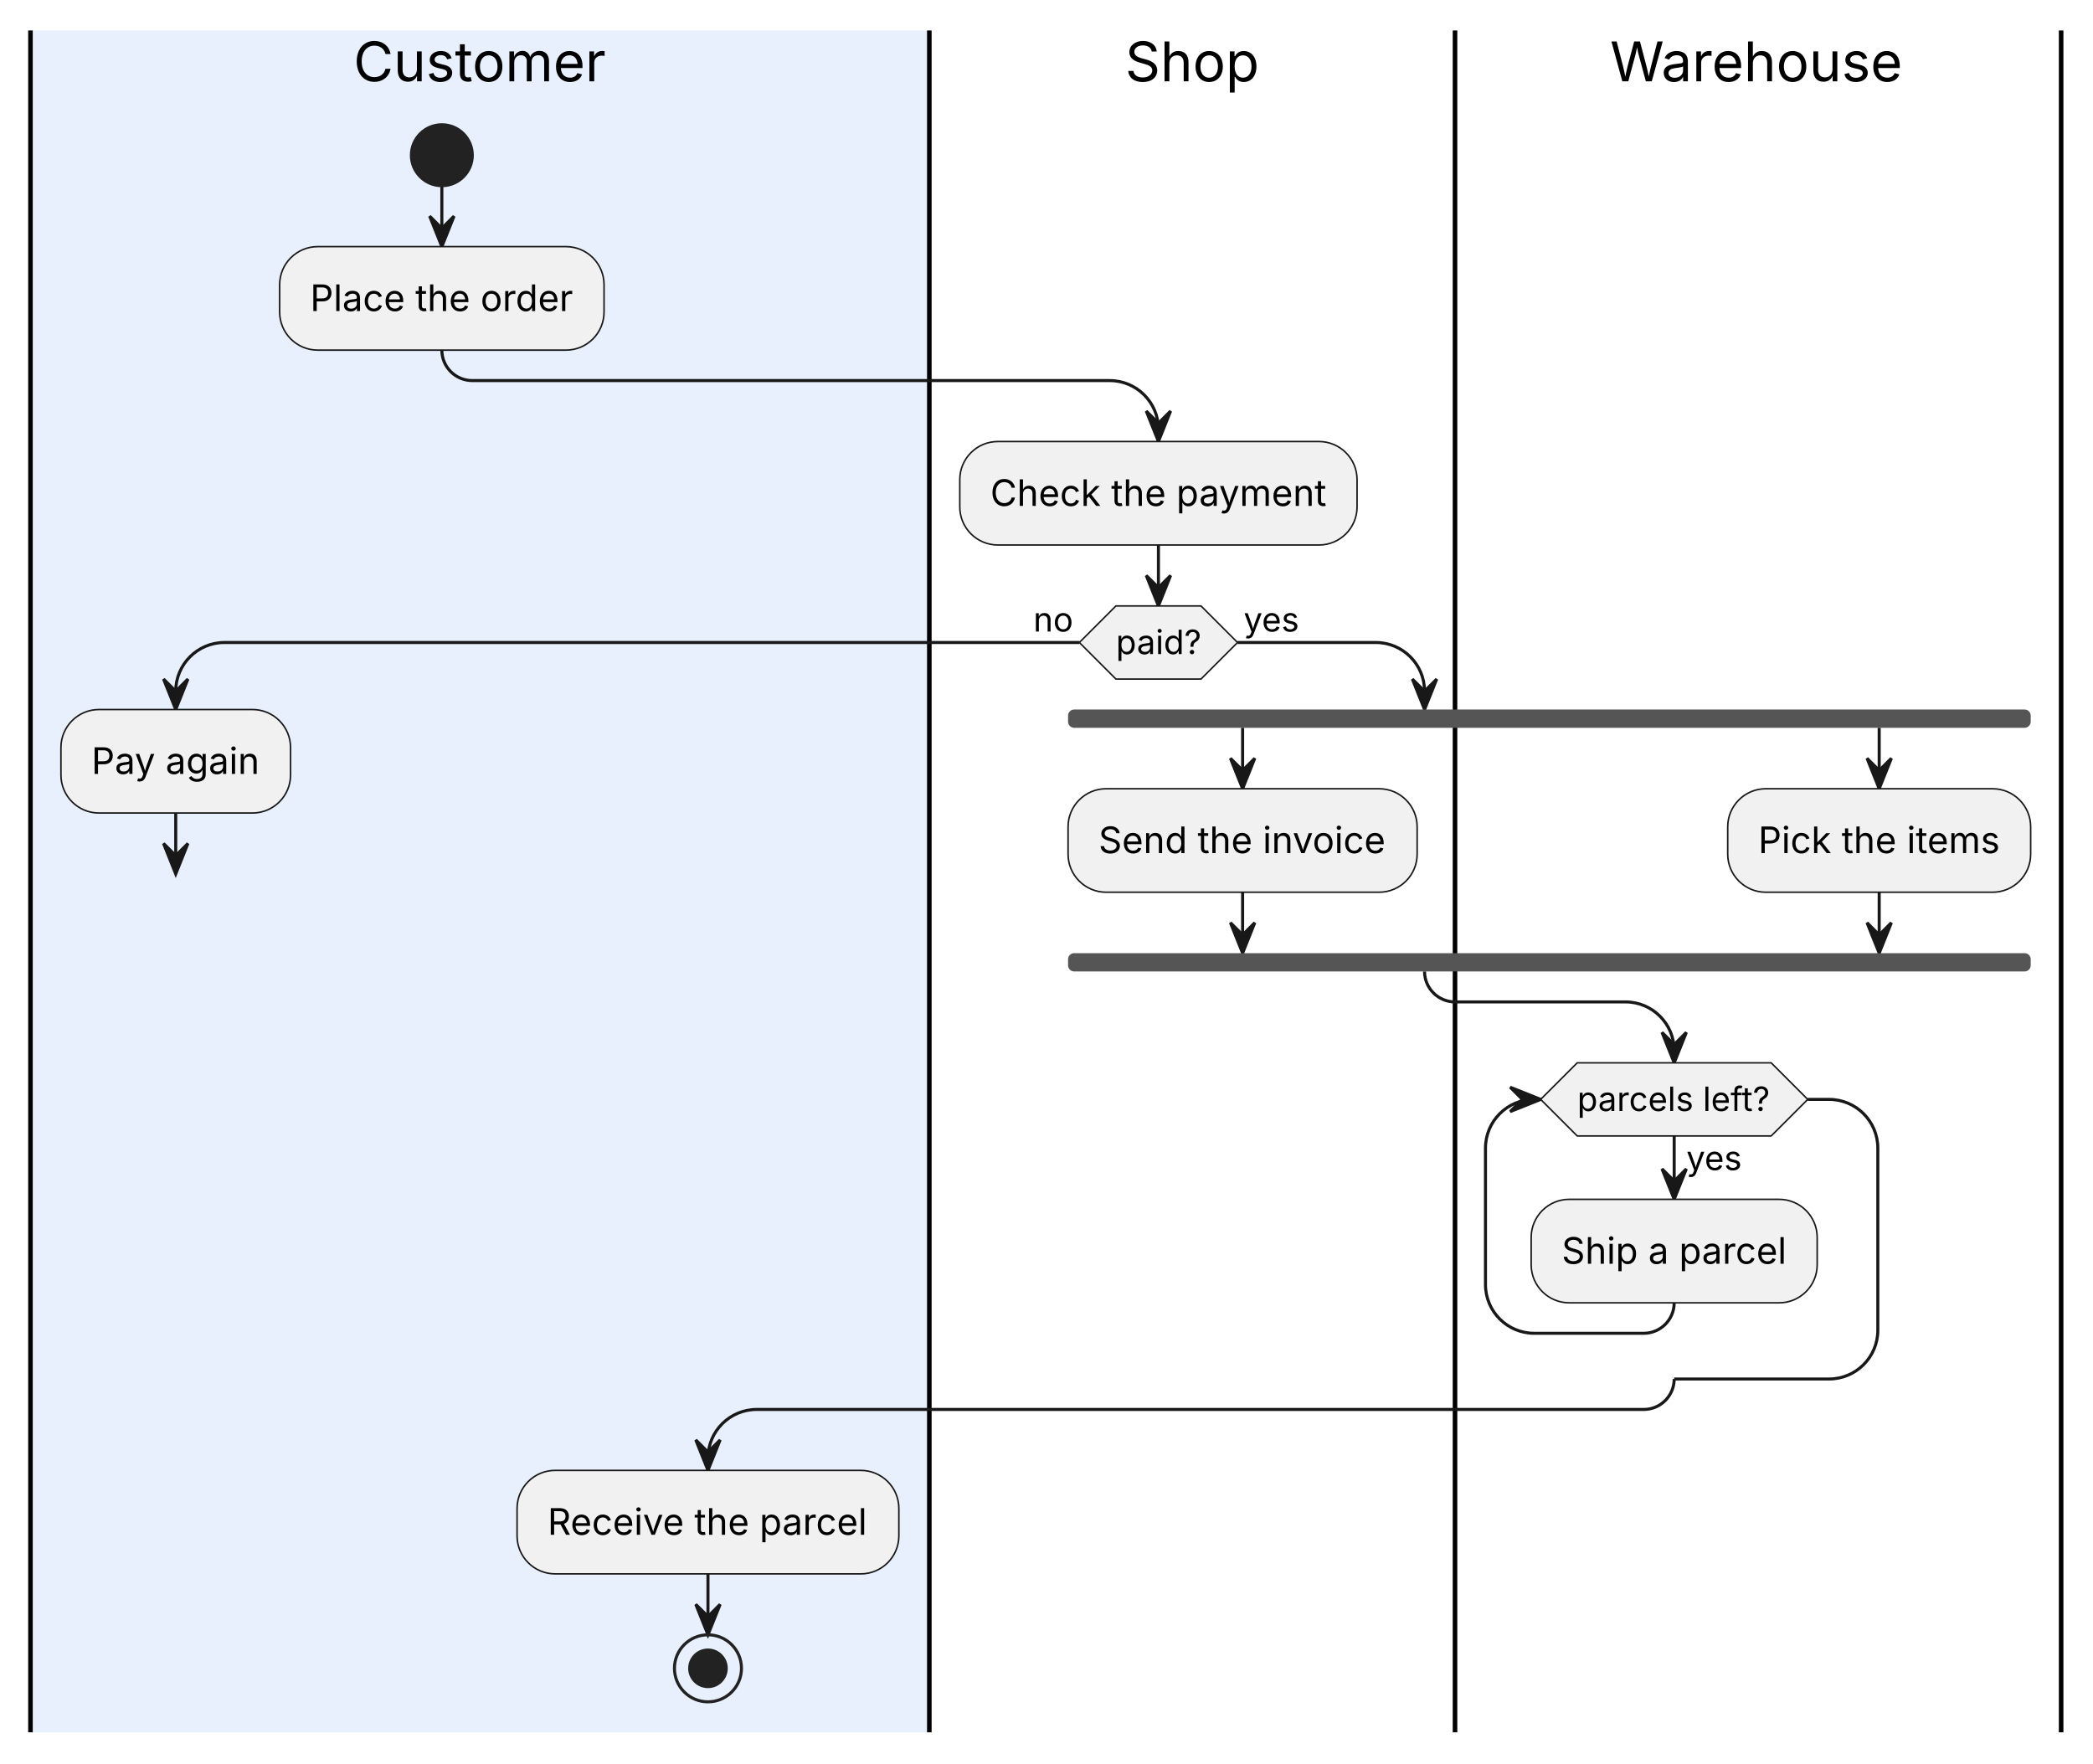
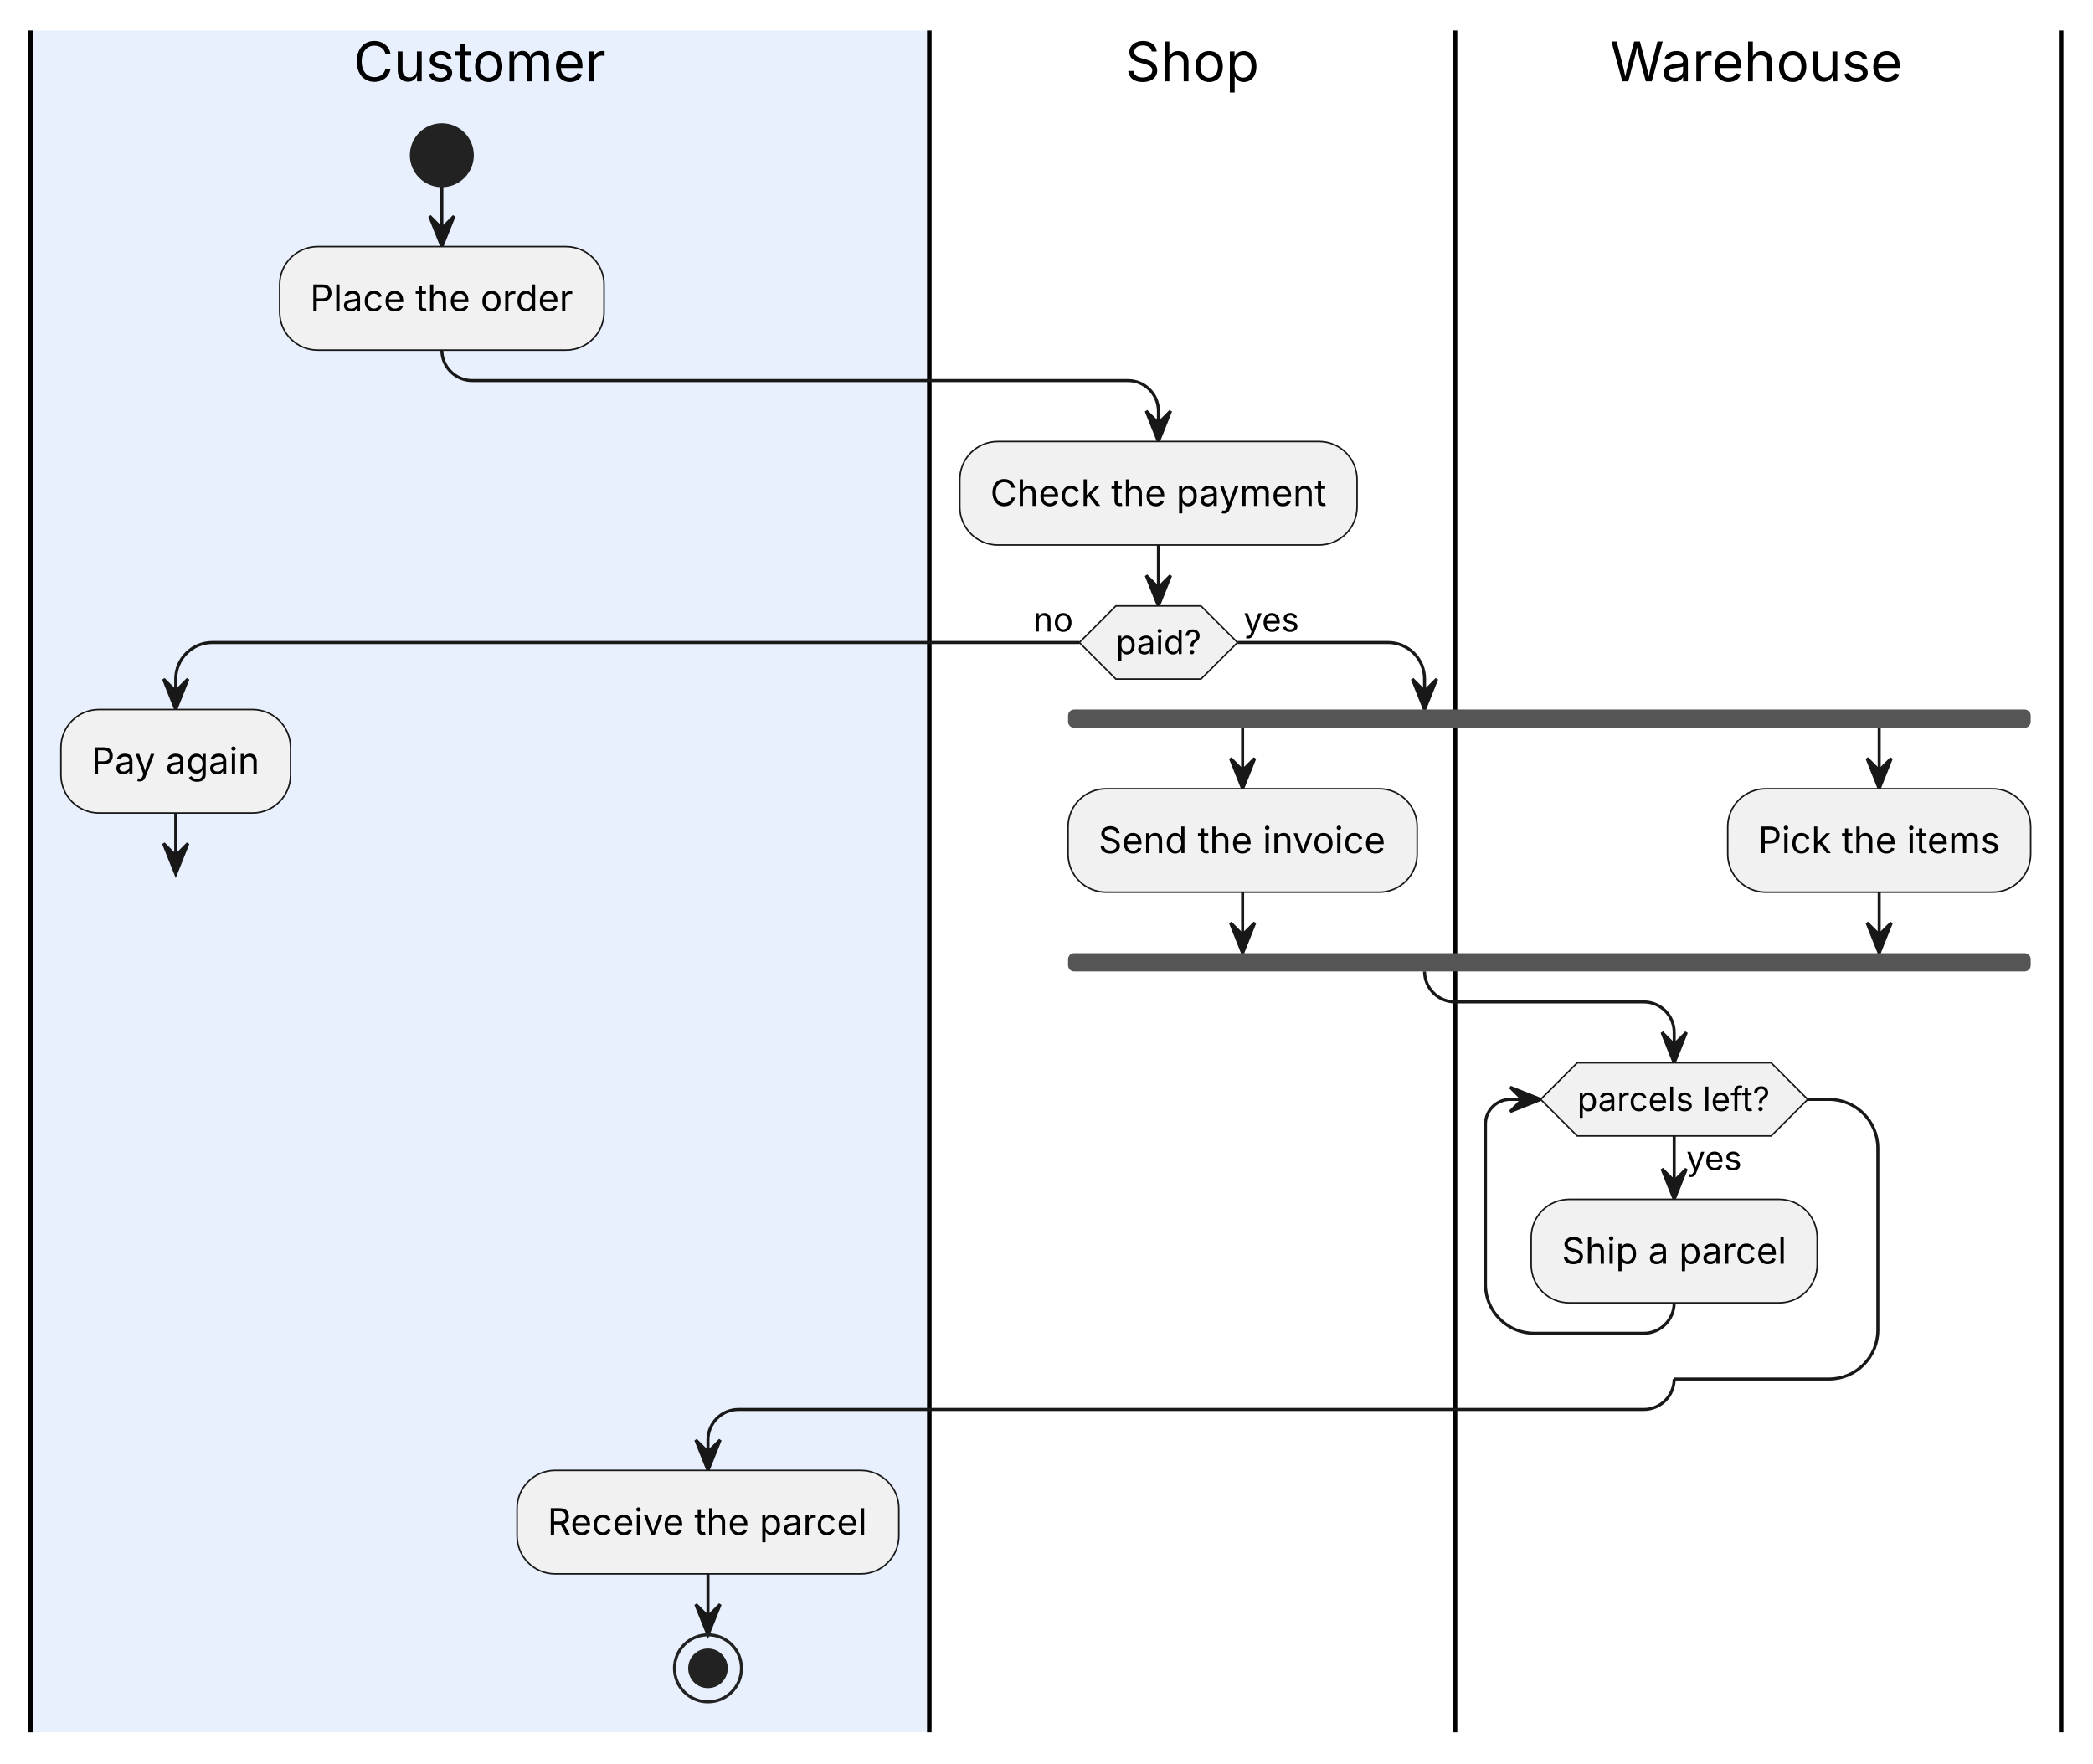
<svg xmlns="http://www.w3.org/2000/svg" width="687" height="579" viewBox="0 0 687 579">
  <g transform="translate(10,10)">
    <g>
      <rect x="0" y="0" width="295.04" height="558.6" fill="#E8F0FE" />
    </g>
    <g>
      <line x1="0" y1="0" x2="0" y2="558.6" fill="none" stroke="#000000" stroke-width="1.5" />
      <line x1="295.04" y1="0" x2="295.04" y2="558.6" fill="none" stroke="#000000" stroke-width="1.5" />
      <line x1="467.59" y1="0" x2="467.59" y2="558.6" fill="none" stroke="#000000" stroke-width="1.5" />
      <line x1="666.54" y1="0" x2="666.54" y2="558.6" fill="none" stroke="#000000" stroke-width="1.5" />
    </g>
    <g id="lines">
      <polyline points="135.03,50.95 135.03,70.95" fill="none" stroke="#181818" stroke-width="1" />
      <polygon points="131.03,60.95 135.03,70.95 139.03,60.95 135.03,64.95" fill="#181818" stroke="#181818" stroke-width="1" />
-       <path d="M135.03,104.92 L135.03,104.92 C135.03,110.44 139.51,114.92 145.03,114.92 L354.24,114.92 C363.08,114.92 370.24,122.08 370.24,130.92 L370.24,134.92" fill="none" stroke="#181818" stroke-width="1" />
+       <path d="M135.03,104.92 L135.03,104.92 C135.03,110.44 139.51,114.92 145.03,114.92 L360.24,114.92 C365.76,114.92 370.24,119.4 370.24,124.92 L370.24,134.92" fill="none" stroke="#181818" stroke-width="1" />
      <polygon points="366.24,124.92 370.24,134.92 374.24,124.92 370.24,128.92" fill="#181818" stroke="#181818" stroke-width="1" />
      <polyline points="370.24,168.89 370.24,188.89" fill="none" stroke="#181818" stroke-width="1" />
      <polygon points="366.24,178.89 370.24,188.89 374.24,178.89 370.24,182.89" fill="#181818" stroke="#181818" stroke-width="1" />
-       <path d="M344.28,200.89 L63.68,200.89 C54.85,200.89 47.68,208.05 47.68,216.89 L47.68,222.89" fill="none" stroke="#181818" stroke-width="1" />
+       <path d="M344.28,200.89 L59.68,200.89 C53.06,200.89 47.68,206.26 47.68,212.89 L47.68,222.89" fill="none" stroke="#181818" stroke-width="1" />
      <polygon points="43.68,212.89 47.68,222.89 51.68,212.89 47.68,216.89" fill="#181818" stroke="#181818" stroke-width="1" />
-       <path d="M396.21,200.89 L441.59,200.89 C450.43,200.89 457.59,208.05 457.59,216.89 L457.59,222.89" fill="none" stroke="#181818" stroke-width="1" />
+       <path d="M396.21,200.89 L445.59,200.89 C452.22,200.89 457.59,206.26 457.59,212.89 L457.59,222.89" fill="none" stroke="#181818" stroke-width="1" />
      <polygon points="453.59,212.89 457.59,222.89 461.59,212.89 457.59,216.89" fill="#181818" stroke="#181818" stroke-width="1" />
      <polyline points="47.68,256.86 47.68,276.86" fill="none" stroke="#181818" stroke-width="1" />
      <polygon points="43.68,266.86 47.68,276.86 51.68,266.86 47.68,270.86" fill="#181818" stroke="#181818" stroke-width="1" />
      <polyline points="397.87,228.89 397.87,248.89" fill="none" stroke="#181818" stroke-width="1" />
      <polygon points="393.87,238.89 397.87,248.89 401.87,238.89 397.87,242.89" fill="#181818" stroke="#181818" stroke-width="1" />
      <polyline points="606.82,228.89 606.82,248.89" fill="none" stroke="#181818" stroke-width="1" />
      <polygon points="602.82,238.89 606.82,248.89 610.82,238.89 606.82,242.89" fill="#181818" stroke="#181818" stroke-width="1" />
      <polyline points="397.87,282.86 397.87,302.86" fill="none" stroke="#181818" stroke-width="1" />
      <polygon points="393.87,292.86 397.87,302.86 401.87,292.86 397.87,296.86" fill="#181818" stroke="#181818" stroke-width="1" />
      <polyline points="606.82,282.86 606.82,302.86" fill="none" stroke="#181818" stroke-width="1" />
      <polygon points="602.82,292.86 606.82,302.86 610.82,292.86 606.82,296.86" fill="#181818" stroke="#181818" stroke-width="1" />
-       <path d="M457.59,308.86 L457.59,308.86 C457.59,314.38 462.07,318.86 467.59,318.86 L523.53,318.86 C532.37,318.86 539.53,326.02 539.53,334.86 L539.53,338.86" fill="none" stroke="#181818" stroke-width="1" />
+       <path d="M457.59,308.86 L457.59,308.86 C457.59,314.38 462.07,318.86 467.59,318.86 L529.53,318.86 C535.05,318.86 539.53,323.33 539.53,328.86 L539.53,338.86" fill="none" stroke="#181818" stroke-width="1" />
      <polygon points="535.53,328.86 539.53,338.86 543.53,328.86 539.53,332.86" fill="#181818" stroke="#181818" stroke-width="1" />
      <polyline points="539.53,362.86 539.53,383.66" fill="none" stroke="#181818" stroke-width="1" />
      <polygon points="535.53,373.66 539.53,383.66 543.53,373.66 539.53,377.66" fill="#181818" stroke="#181818" stroke-width="1" />
-       <path d="M539.53,417.63 L539.53,417.63 C539.53,423.15 535.05,427.63 529.53,427.63 L493.59,427.63 C484.75,427.63 477.59,420.46 477.59,411.63 L477.59,366.86 C477.59,358.02 484.75,350.86 493.59,350.86 L495.7,350.86" fill="none" stroke="#181818" stroke-width="1" />
+       <path d="M539.53,417.63 L539.53,417.63 C539.53,423.15 535.05,427.63 529.53,427.63 L493.59,427.63 C484.75,427.63 477.59,420.46 477.59,411.63 L477.59,358.96 C477.59,354.49 481.22,350.86 485.7,350.86 L495.7,350.86" fill="none" stroke="#181818" stroke-width="1" />
      <polygon points="485.7,354.86 495.7,350.86 485.7,346.86 489.7,350.86" fill="#181818" stroke="#181818" stroke-width="1" />
      <path d="M583.37,350.86 L590.37,350.86 C599.2,350.86 606.37,358.02 606.37,366.86 L606.37,426.63 C606.37,435.46 599.2,442.63 590.37,442.63 L539.53,442.63" fill="none" stroke="#181818" stroke-width="1" />
-       <path d="M539.53,442.63 L539.53,442.63 C539.53,448.15 535.05,452.63 529.53,452.63 L238.38,452.63 C229.54,452.63 222.38,459.79 222.38,468.63 L222.38,472.63" fill="none" stroke="#181818" stroke-width="1" />
+       <path d="M539.53,442.63 L539.53,442.63 C539.53,448.15 535.05,452.63 529.53,452.63 L232.38,452.63 C226.86,452.63 222.38,457.11 222.38,462.63 L222.38,472.63" fill="none" stroke="#181818" stroke-width="1" />
      <polygon points="218.38,462.63 222.38,472.63 226.38,462.63 222.38,466.63" fill="#181818" stroke="#181818" stroke-width="1" />
      <polyline points="222.38,506.6 222.38,526.6" fill="none" stroke="#181818" stroke-width="1" />
      <polygon points="218.38,516.6 222.38,526.6 226.38,516.6 222.38,520.6" fill="#181818" stroke="#181818" stroke-width="1" />
    </g>
    <g>
      <text font-family="Inter, Arial, Liberation Sans, Arimo, Helvetica, Nimbus Sans, sans-serif" xml:space="preserve">
        <tspan x="106.02" y="16.7" font-size="18" fill="#000000" textLength="83" lengthAdjust="spacing">Customer</tspan>
      </text>
      <text font-family="Inter, Arial, Liberation Sans, Arimo, Helvetica, Nimbus Sans, sans-serif" xml:space="preserve">
        <tspan x="359.31" y="16.7" font-size="18" fill="#000000" textLength="44.01" lengthAdjust="spacing">Shop</tspan>
      </text>
      <text font-family="Inter, Arial, Liberation Sans, Arimo, Helvetica, Nimbus Sans, sans-serif" xml:space="preserve">
        <tspan x="518.48" y="16.7" font-size="18" fill="#000000" textLength="97.18" lengthAdjust="spacing">Warehouse</tspan>
      </text>
      <ellipse cx="135.03" cy="40.95" rx="10" ry="10" fill="#222222" stroke="#222222" stroke-width="1" />
      <rect x="81.79" y="70.95" width="106.48" height="33.97" rx="12.5" ry="12.5" fill="#F1F1F1" stroke="#181818" stroke-width="0.5" />
      <text font-family="Inter, Arial, Liberation Sans, Arimo, Helvetica, Nimbus Sans, sans-serif" xml:space="preserve">
        <tspan x="91.79" y="92.09" font-size="12" fill="#000000" textLength="86.48" lengthAdjust="spacing">Place the order</tspan>
      </text>
      <rect x="305.04" y="134.92" width="130.4" height="33.97" rx="12.5" ry="12.5" fill="#F1F1F1" stroke="#181818" stroke-width="0.5" />
      <text font-family="Inter, Arial, Liberation Sans, Arimo, Helvetica, Nimbus Sans, sans-serif" xml:space="preserve">
        <tspan x="315.04" y="156.06" font-size="12" fill="#000000" textLength="110.4" lengthAdjust="spacing">Check the payment</tspan>
      </text>
      <polygon points="344.28,200.89 356.28,188.89 384.21,188.89 396.21,200.89 384.21,212.89 356.28,212.89" fill="#F1F1F1" stroke="#181818" stroke-width="0.5" />
      <text font-family="Inter, Arial, Liberation Sans, Arimo, Helvetica, Nimbus Sans, sans-serif" xml:space="preserve">
        <tspan x="356.28" y="204.69" font-size="11" fill="#000000" textLength="27.93" lengthAdjust="spacing">paid?</tspan>
      </text>
      <text font-family="Inter, Arial, Liberation Sans, Arimo, Helvetica, Nimbus Sans, sans-serif" xml:space="preserve">
        <tspan x="329.18" y="197.29" font-size="11" fill="#000000" textLength="13.1" lengthAdjust="spacing">no</tspan>
      </text>
      <text font-family="Inter, Arial, Liberation Sans, Arimo, Helvetica, Nimbus Sans, sans-serif" xml:space="preserve">
        <tspan x="398.21" y="197.29" font-size="11" fill="#000000" textLength="18.4" lengthAdjust="spacing">yes</tspan>
      </text>
      <rect x="10" y="222.89" width="75.37" height="33.97" rx="12.5" ry="12.5" fill="#F1F1F1" stroke="#181818" stroke-width="0.5" />
      <text font-family="Inter, Arial, Liberation Sans, Arimo, Helvetica, Nimbus Sans, sans-serif" xml:space="preserve">
        <tspan x="20" y="244.02" font-size="12" fill="#000000" textLength="55.37" lengthAdjust="spacing">Pay again</tspan>
      </text>
      <rect x="340.58" y="222.89" width="315.97" height="6" rx="2" ry="2" fill="#555555" />
      <rect x="340.58" y="302.86" width="315.97" height="6" rx="2" ry="2" fill="#555555" />
      <rect x="340.58" y="248.89" width="114.58" height="33.97" rx="12.5" ry="12.5" fill="#F1F1F1" stroke="#181818" stroke-width="0.5" />
      <text font-family="Inter, Arial, Liberation Sans, Arimo, Helvetica, Nimbus Sans, sans-serif" xml:space="preserve">
        <tspan x="350.58" y="270.02" font-size="12" fill="#000000" textLength="94.58" lengthAdjust="spacing">Send the invoice</tspan>
      </text>
      <rect x="557.1" y="248.89" width="99.44" height="33.97" rx="12.5" ry="12.5" fill="#F1F1F1" stroke="#181818" stroke-width="0.5" />
      <text font-family="Inter, Arial, Liberation Sans, Arimo, Helvetica, Nimbus Sans, sans-serif" xml:space="preserve">
        <tspan x="567.1" y="270.02" font-size="12" fill="#000000" textLength="79.44" lengthAdjust="spacing">Pick the items</tspan>
      </text>
      <polygon points="495.7,350.86 507.7,338.86 571.37,338.86 583.37,350.86 571.37,362.86 507.7,362.86" fill="#F1F1F1" stroke="#181818" stroke-width="0.5" />
      <text font-family="Inter, Arial, Liberation Sans, Arimo, Helvetica, Nimbus Sans, sans-serif" xml:space="preserve">
        <tspan x="507.7" y="354.66" font-size="11" fill="#000000" textLength="63.67" lengthAdjust="spacing">parcels left?</tspan>
      </text>
      <text font-family="Inter, Arial, Liberation Sans, Arimo, Helvetica, Nimbus Sans, sans-serif" xml:space="preserve">
        <tspan x="543.53" y="374.06" font-size="11" fill="#000000" textLength="18.4" lengthAdjust="spacing">yes</tspan>
      </text>
      <rect x="492.59" y="383.66" width="93.88" height="33.97" rx="12.5" ry="12.5" fill="#F1F1F1" stroke="#181818" stroke-width="0.5" />
      <text font-family="Inter, Arial, Liberation Sans, Arimo, Helvetica, Nimbus Sans, sans-serif" xml:space="preserve">
        <tspan x="502.59" y="404.8" font-size="12" fill="#000000" textLength="73.88" lengthAdjust="spacing">Ship a parcel</tspan>
      </text>
      <rect x="159.72" y="472.63" width="125.32" height="33.97" rx="12.5" ry="12.5" fill="#F1F1F1" stroke="#181818" stroke-width="0.5" />
      <text font-family="Inter, Arial, Liberation Sans, Arimo, Helvetica, Nimbus Sans, sans-serif" xml:space="preserve">
        <tspan x="169.72" y="493.76" font-size="12" fill="#000000" textLength="105.32" lengthAdjust="spacing">Receive the parcel</tspan>
      </text>
      <ellipse cx="222.38" cy="537.6" rx="11" ry="11" fill="none" stroke="#222222" stroke-width="1" />
      <ellipse cx="222.38" cy="537.6" rx="6" ry="6" fill="#222222" stroke="#222222" stroke-width="1" />
    </g>
  </g>
</svg>
